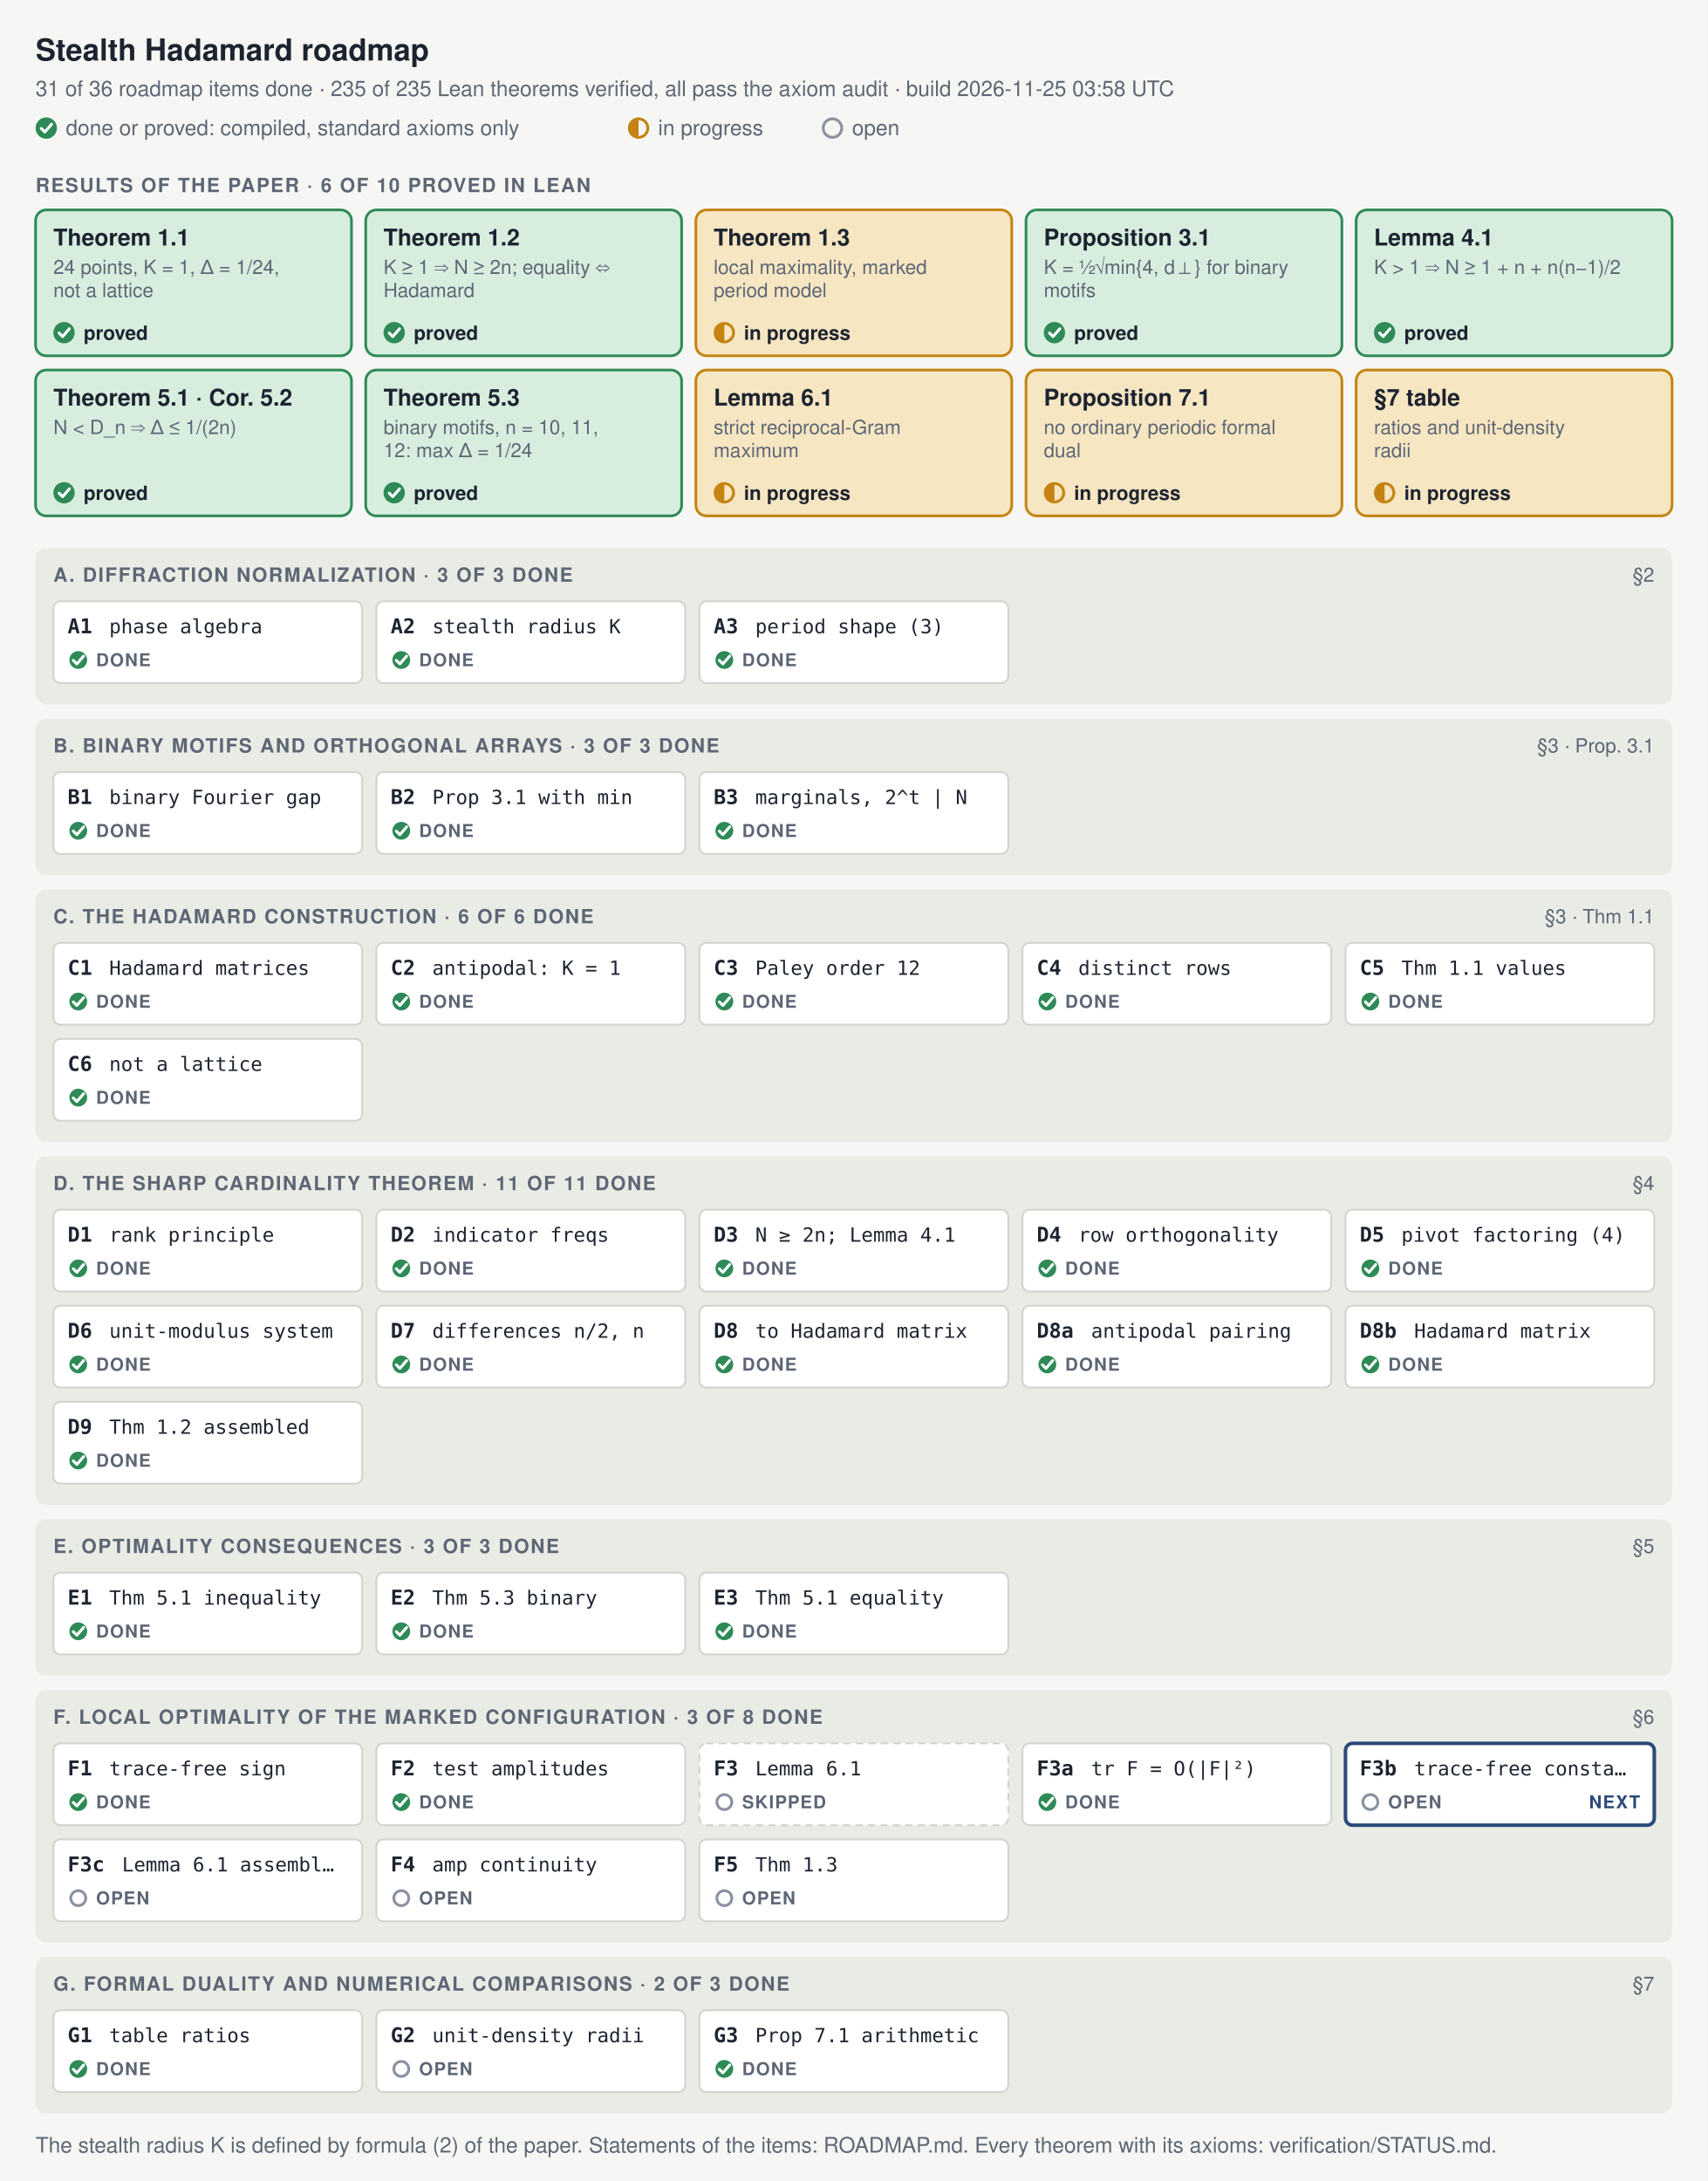
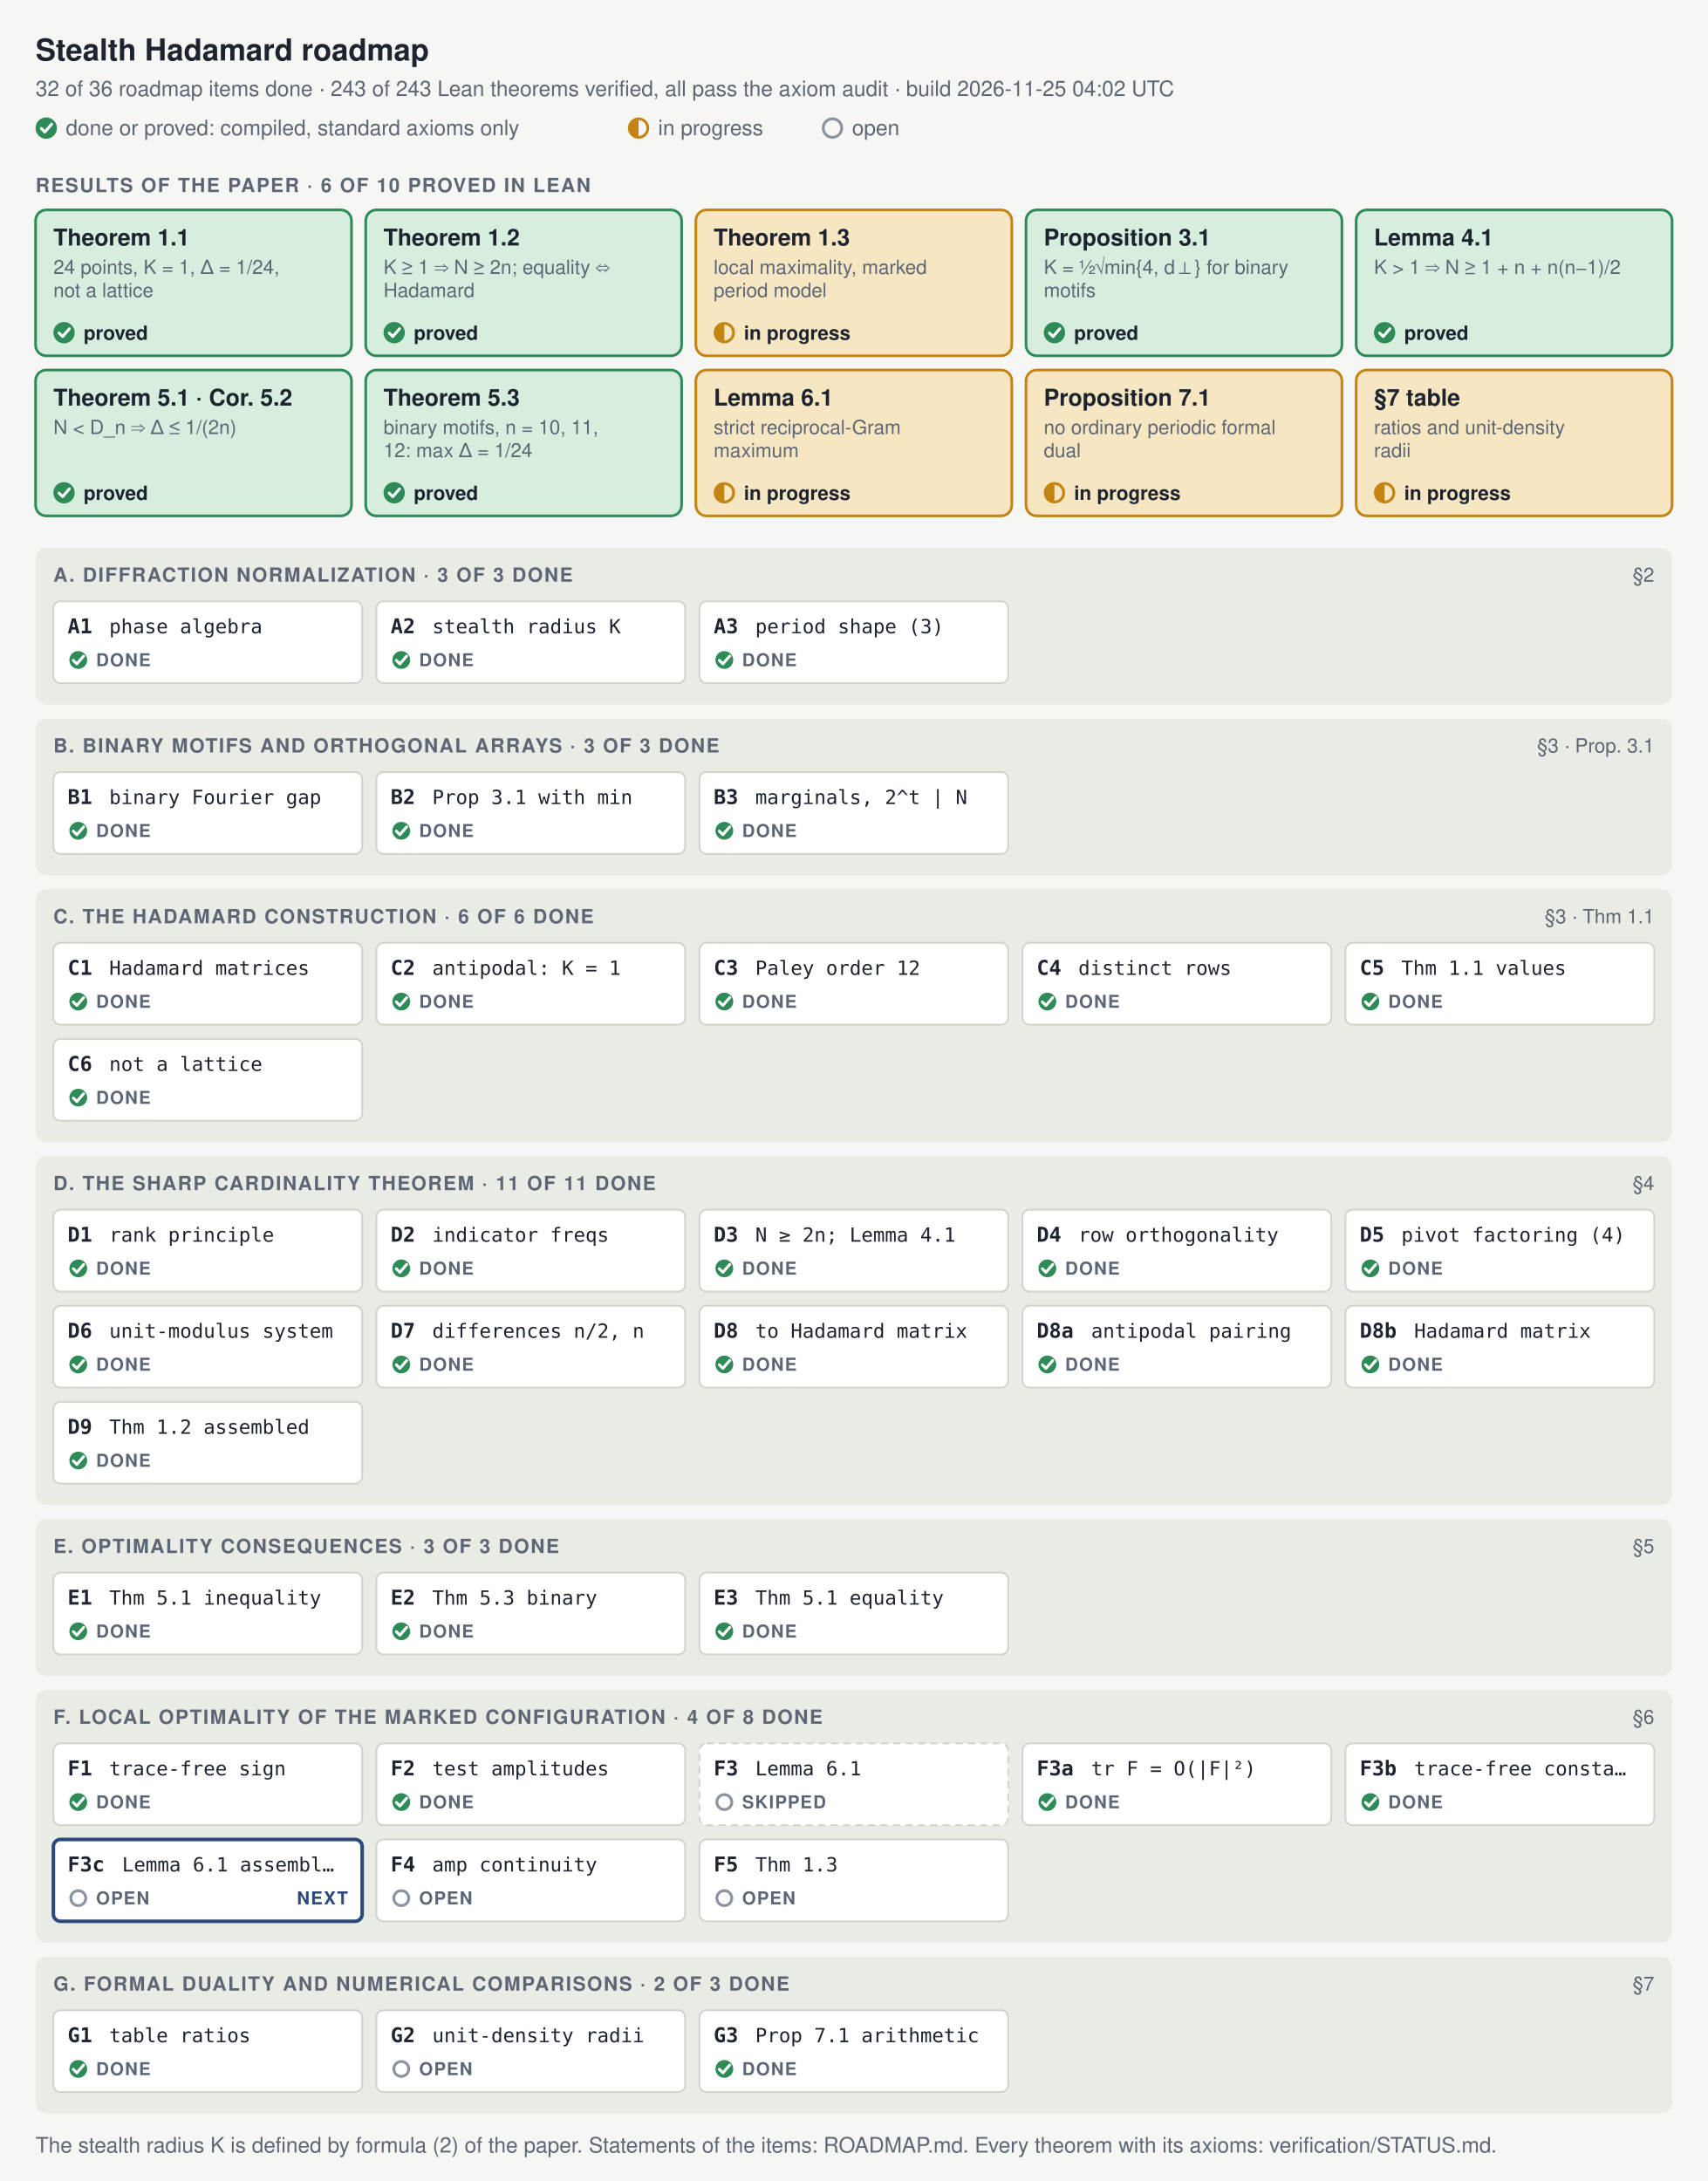
<svg xmlns="http://www.w3.org/2000/svg" viewBox="0 0 960 1226" width="960" height="1226" role="img" aria-labelledby="rm-t rm-d" font-family="-apple-system, Segoe UI, Helvetica, Arial, sans-serif">
  <style>.bg{fill:#f6f7f4}.band{fill:#e9ebe5}.box{fill:#fff;stroke:#d0d4cc}.tt{font-size:17px;font-weight:600;fill:#1d2430}.sm{font-size:12px;fill:#5d6675}.lbl{font-size:11px;font-weight:600;letter-spacing:.07em;fill:#5d6675}.ref{font-size:11px;fill:#5d6675}.rn{font-size:13px;font-weight:600;fill:#1d2430}.rs{font-size:11px;fill:#5d6675}.st{font-size:11px;font-weight:600;fill:#1d2430}.id{font-family:ui-monospace, Menlo, Consolas, monospace;font-size:11.5px;font-weight:600;fill:#1d2430}.nm{font-family:ui-monospace, Menlo, Consolas, monospace;font-size:11px;fill:#1d2430}.ct{font-size:10px;font-weight:600;letter-spacing:.06em;fill:#5d6675}.ct.nx{fill:#2b4a7a}.next{stroke:#2b4a7a;stroke-width:2}.dash{stroke-dasharray:4 3}.g{fill:#2e8a57}.a{fill:#c48413}.s{fill:#8b93a1}.gs{stroke:#2e8a57}.as{stroke:#c48413}.ss{stroke:#8b93a1}.rg{fill:#d7eedf;stroke:#2e8a57;stroke-width:1.5}.ra{fill:#f7e6c2;stroke:#c48413;stroke-width:1.5}.ro{fill:#e3e6ea;stroke:#8b93a1;stroke-width:1.5;stroke-dasharray:4 3}.ic{fill:none;stroke-width:1.6}.ck{fill:none;stroke:#fff;stroke-width:1.6;stroke-linecap:round;stroke-linejoin:round}@media (prefers-color-scheme: dark){.bg{fill:#14181f}.band{fill:#1a1f27}.box{fill:#1b2029;stroke:#2e3542}.tt,.rn,.st,.id,.nm{fill:#e4e7ec}.sm,.lbl,.ref,.rs,.ct{fill:#9aa3b2}.ct.nx{fill:#8fb0e6}.next{stroke:#8fb0e6}.g{fill:#5cc08a}.a{fill:#e6a93c}.s{fill:#8e97a6}.gs{stroke:#5cc08a}.as{stroke:#e6a93c}.ss{stroke:#8e97a6}.rg{fill:#1e3a2b;stroke:#5cc08a}.ra{fill:#3d3018;stroke:#e6a93c}.ro{fill:#262c36;stroke:#8e97a6}.ck{stroke:#14181f}}</style>
  <rect class="bg" x="0" y="0" width="960" height="1226" />
  <text x="20" y="34" class="tt">Stealth Hadamard roadmap</text>
-   <text x="20" y="54" class="sm">31 of 36 roadmap items done · 235 of 235 Lean theorems verified, all pass the axiom audit · build 2026-11-25 03:58 UTC</text>
+   <text x="20" y="54" class="sm">32 of 36 roadmap items done · 243 of 243 Lean theorems verified, all pass the axiom audit · build 2026-11-25 04:02 UTC</text>
  <circle class="g" cx="26" cy="72" r="6" />
  <path class="ck" d="M23.2 72.2 l2 2 l3.8 -4.4" />
  <text x="37" y="76" class="sm">done or proved: compiled, standard axioms only</text>
  <circle class="ic as" cx="359" cy="72" r="5.2" />
  <path class="a" d="M359 66.8 a5.2 5.2 0 0 0 0 10.4 z" />
  <text x="370" y="76" class="sm">in progress</text>
  <circle class="ic ss" cx="468" cy="72" r="5.2" />
  <text x="479" y="76" class="sm">open</text>
  <text x="20" y="108" class="lbl">RESULTS OF THE PAPER · 6 OF 10 PROVED IN LEAN</text>
  <rect class="rg" x="20.0" y="118" width="177.6" height="82" rx="6" />
  <text x="30.0" y="138" class="rn">Theorem 1.1</text>
  <text x="30.0" y="154" class="rs">24 points, K = 1, Δ = 1/24,</text>
  <text x="30.0" y="167" class="rs">not a lattice</text>
  <circle class="g" cx="36.0" cy="187" r="6" />
  <path class="ck" d="M33.2 187.2 l2 2 l3.8 -4.4" />
  <text x="47.0" y="191" class="st">proved</text>
  <rect class="rg" x="205.6" y="118" width="177.6" height="82" rx="6" />
  <text x="215.6" y="138" class="rn">Theorem 1.2</text>
  <text x="215.6" y="154" class="rs">K ≥ 1 ⇒ N ≥ 2n; equality ⇔</text>
  <text x="215.6" y="167" class="rs">Hadamard</text>
  <circle class="g" cx="221.6" cy="187" r="6" />
  <path class="ck" d="M218.8 187.2 l2 2 l3.8 -4.4" />
  <text x="232.6" y="191" class="st">proved</text>
  <rect class="ra" x="391.2" y="118" width="177.6" height="82" rx="6" />
  <text x="401.2" y="138" class="rn">Theorem 1.3</text>
  <text x="401.2" y="154" class="rs">local maximality, marked</text>
  <text x="401.2" y="167" class="rs">period model</text>
  <circle class="ic as" cx="407.2" cy="187" r="5.2" />
  <path class="a" d="M407.2 181.8 a5.2 5.2 0 0 0 0 10.4 z" />
  <text x="418.2" y="191" class="st">in progress</text>
  <rect class="rg" x="576.8" y="118" width="177.6" height="82" rx="6" />
  <text x="586.8" y="138" class="rn">Proposition 3.1</text>
  <text x="586.8" y="154" class="rs">K = ½√min{4, d⊥} for binary</text>
  <text x="586.8" y="167" class="rs">motifs</text>
  <circle class="g" cx="592.8" cy="187" r="6" />
  <path class="ck" d="M590.0 187.2 l2 2 l3.8 -4.4" />
  <text x="603.8" y="191" class="st">proved</text>
  <rect class="rg" x="762.4" y="118" width="177.6" height="82" rx="6" />
  <text x="772.4" y="138" class="rn">Lemma 4.1</text>
  <text x="772.4" y="154" class="rs">K &gt; 1 ⇒ N ≥ 1 + n + n(n−1)/2</text>
  <circle class="g" cx="778.4" cy="187" r="6" />
  <path class="ck" d="M775.6 187.2 l2 2 l3.8 -4.4" />
  <text x="789.4" y="191" class="st">proved</text>
  <rect class="rg" x="20.0" y="208" width="177.6" height="82" rx="6" />
  <text x="30.0" y="228" class="rn">Theorem 5.1 · Cor. 5.2</text>
  <text x="30.0" y="244" class="rs">N &lt; D_n ⇒ Δ ≤ 1/(2n)</text>
  <circle class="g" cx="36.0" cy="277" r="6" />
  <path class="ck" d="M33.2 277.2 l2 2 l3.8 -4.4" />
  <text x="47.0" y="281" class="st">proved</text>
  <rect class="rg" x="205.6" y="208" width="177.6" height="82" rx="6" />
  <text x="215.6" y="228" class="rn">Theorem 5.3</text>
  <text x="215.6" y="244" class="rs">binary motifs, n = 10, 11,</text>
  <text x="215.6" y="257" class="rs">12: max Δ = 1/24</text>
  <circle class="g" cx="221.6" cy="277" r="6" />
  <path class="ck" d="M218.8 277.2 l2 2 l3.8 -4.4" />
  <text x="232.6" y="281" class="st">proved</text>
  <rect class="ra" x="391.2" y="208" width="177.6" height="82" rx="6" />
  <text x="401.2" y="228" class="rn">Lemma 6.1</text>
  <text x="401.2" y="244" class="rs">strict reciprocal-Gram</text>
  <text x="401.2" y="257" class="rs">maximum</text>
  <circle class="ic as" cx="407.2" cy="277" r="5.2" />
  <path class="a" d="M407.2 271.8 a5.2 5.2 0 0 0 0 10.4 z" />
  <text x="418.2" y="281" class="st">in progress</text>
  <rect class="ra" x="576.8" y="208" width="177.6" height="82" rx="6" />
  <text x="586.8" y="228" class="rn">Proposition 7.1</text>
  <text x="586.8" y="244" class="rs">no ordinary periodic formal</text>
  <text x="586.8" y="257" class="rs">dual</text>
  <circle class="ic as" cx="592.8" cy="277" r="5.2" />
  <path class="a" d="M592.8 271.8 a5.2 5.2 0 0 0 0 10.4 z" />
  <text x="603.8" y="281" class="st">in progress</text>
  <rect class="ra" x="762.4" y="208" width="177.6" height="82" rx="6" />
  <text x="772.4" y="228" class="rn">§7 table</text>
  <text x="772.4" y="244" class="rs">ratios and unit-density</text>
  <text x="772.4" y="257" class="rs">radii</text>
  <circle class="ic as" cx="778.4" cy="277" r="5.2" />
  <path class="a" d="M778.4 271.8 a5.2 5.2 0 0 0 0 10.4 z" />
  <text x="789.4" y="281" class="st">in progress</text>
  <rect class="band" x="20" y="308" width="920" height="88" rx="6" />
  <text x="30" y="327" class="lbl">A. DIFFRACTION NORMALIZATION · 3 OF 3 DONE</text>
  <text x="930" y="327" class="ref" text-anchor="end">§2</text>
  <rect class="box" x="30.0" y="338" width="173.6" height="46" rx="4" />
  <text x="38.0" y="356" class="id">A1</text>
  <text x="61.4" y="356" class="nm">phase algebra</text>
  <circle class="g" cx="44.0" cy="371" r="5" />
  <path class="ck" d="M41.2 371.2 l2 2 l3.8 -4.4" />
  <text x="54.0" y="374.5" class="ct">DONE</text>
  <rect class="box" x="211.6" y="338" width="173.6" height="46" rx="4" />
  <text x="219.6" y="356" class="id">A2</text>
  <text x="243.0" y="356" class="nm">stealth radius K</text>
  <circle class="g" cx="225.6" cy="371" r="5" />
  <path class="ck" d="M222.8 371.2 l2 2 l3.8 -4.4" />
  <text x="235.6" y="374.5" class="ct">DONE</text>
  <rect class="box" x="393.2" y="338" width="173.6" height="46" rx="4" />
  <text x="401.2" y="356" class="id">A3</text>
  <text x="424.6" y="356" class="nm">period shape (3)</text>
  <circle class="g" cx="407.2" cy="371" r="5" />
  <path class="ck" d="M404.4 371.2 l2 2 l3.8 -4.4" />
  <text x="417.2" y="374.5" class="ct">DONE</text>
  <rect class="band" x="20" y="404" width="920" height="88" rx="6" />
  <text x="30" y="423" class="lbl">B. BINARY MOTIFS AND ORTHOGONAL ARRAYS · 3 OF 3 DONE</text>
  <text x="930" y="423" class="ref" text-anchor="end">§3 · Prop. 3.1</text>
  <rect class="box" x="30.0" y="434" width="173.6" height="46" rx="4" />
  <text x="38.0" y="452" class="id">B1</text>
  <text x="61.4" y="452" class="nm">binary Fourier gap</text>
  <circle class="g" cx="44.0" cy="467" r="5" />
  <path class="ck" d="M41.2 467.2 l2 2 l3.8 -4.4" />
  <text x="54.0" y="470.5" class="ct">DONE</text>
  <rect class="box" x="211.6" y="434" width="173.6" height="46" rx="4" />
  <text x="219.6" y="452" class="id">B2</text>
  <text x="243.0" y="452" class="nm">Prop 3.1 with min</text>
  <circle class="g" cx="225.6" cy="467" r="5" />
  <path class="ck" d="M222.8 467.2 l2 2 l3.8 -4.4" />
  <text x="235.6" y="470.5" class="ct">DONE</text>
  <rect class="box" x="393.2" y="434" width="173.6" height="46" rx="4" />
  <text x="401.2" y="452" class="id">B3</text>
  <text x="424.6" y="452" class="nm">marginals, 2^t | N</text>
  <circle class="g" cx="407.2" cy="467" r="5" />
  <path class="ck" d="M404.4 467.2 l2 2 l3.8 -4.4" />
  <text x="417.2" y="470.5" class="ct">DONE</text>
  <rect class="band" x="20" y="500" width="920" height="142" rx="6" />
  <text x="30" y="519" class="lbl">C. THE HADAMARD CONSTRUCTION · 6 OF 6 DONE</text>
  <text x="930" y="519" class="ref" text-anchor="end">§3 · Thm 1.1</text>
  <rect class="box" x="30.0" y="530" width="173.6" height="46" rx="4" />
  <text x="38.0" y="548" class="id">C1</text>
  <text x="61.4" y="548" class="nm">Hadamard matrices</text>
  <circle class="g" cx="44.0" cy="563" r="5" />
  <path class="ck" d="M41.2 563.2 l2 2 l3.8 -4.4" />
  <text x="54.0" y="566.5" class="ct">DONE</text>
  <rect class="box" x="211.6" y="530" width="173.6" height="46" rx="4" />
  <text x="219.6" y="548" class="id">C2</text>
  <text x="243.0" y="548" class="nm">antipodal: K = 1</text>
  <circle class="g" cx="225.6" cy="563" r="5" />
  <path class="ck" d="M222.8 563.2 l2 2 l3.8 -4.4" />
  <text x="235.6" y="566.5" class="ct">DONE</text>
  <rect class="box" x="393.2" y="530" width="173.6" height="46" rx="4" />
  <text x="401.2" y="548" class="id">C3</text>
  <text x="424.6" y="548" class="nm">Paley order 12</text>
  <circle class="g" cx="407.2" cy="563" r="5" />
  <path class="ck" d="M404.4 563.2 l2 2 l3.8 -4.4" />
  <text x="417.2" y="566.5" class="ct">DONE</text>
  <rect class="box" x="574.8" y="530" width="173.6" height="46" rx="4" />
  <text x="582.8" y="548" class="id">C4</text>
  <text x="606.2" y="548" class="nm">distinct rows</text>
  <circle class="g" cx="588.8" cy="563" r="5" />
  <path class="ck" d="M586.0 563.2 l2 2 l3.8 -4.4" />
  <text x="598.8" y="566.5" class="ct">DONE</text>
  <rect class="box" x="756.4" y="530" width="173.6" height="46" rx="4" />
  <text x="764.4" y="548" class="id">C5</text>
  <text x="787.8" y="548" class="nm">Thm 1.1 values</text>
  <circle class="g" cx="770.4" cy="563" r="5" />
  <path class="ck" d="M767.6 563.2 l2 2 l3.8 -4.4" />
  <text x="780.4" y="566.5" class="ct">DONE</text>
  <rect class="box" x="30.0" y="584" width="173.6" height="46" rx="4" />
  <text x="38.0" y="602" class="id">C6</text>
  <text x="61.4" y="602" class="nm">not a lattice</text>
  <circle class="g" cx="44.0" cy="617" r="5" />
  <path class="ck" d="M41.2 617.2 l2 2 l3.8 -4.4" />
  <text x="54.0" y="620.5" class="ct">DONE</text>
  <rect class="band" x="20" y="650" width="920" height="196" rx="6" />
  <text x="30" y="669" class="lbl">D. THE SHARP CARDINALITY THEOREM · 11 OF 11 DONE</text>
  <text x="930" y="669" class="ref" text-anchor="end">§4</text>
  <rect class="box" x="30.0" y="680" width="173.6" height="46" rx="4" />
  <text x="38.0" y="698" class="id">D1</text>
  <text x="61.4" y="698" class="nm">rank principle</text>
  <circle class="g" cx="44.0" cy="713" r="5" />
  <path class="ck" d="M41.2 713.2 l2 2 l3.8 -4.4" />
  <text x="54.0" y="716.5" class="ct">DONE</text>
  <rect class="box" x="211.6" y="680" width="173.6" height="46" rx="4" />
  <text x="219.6" y="698" class="id">D2</text>
  <text x="243.0" y="698" class="nm">indicator freqs</text>
  <circle class="g" cx="225.6" cy="713" r="5" />
  <path class="ck" d="M222.8 713.2 l2 2 l3.8 -4.4" />
  <text x="235.6" y="716.5" class="ct">DONE</text>
  <rect class="box" x="393.2" y="680" width="173.6" height="46" rx="4" />
  <text x="401.2" y="698" class="id">D3</text>
  <text x="424.6" y="698" class="nm">N ≥ 2n; Lemma 4.1</text>
  <circle class="g" cx="407.2" cy="713" r="5" />
  <path class="ck" d="M404.4 713.2 l2 2 l3.8 -4.4" />
  <text x="417.2" y="716.5" class="ct">DONE</text>
  <rect class="box" x="574.8" y="680" width="173.6" height="46" rx="4" />
  <text x="582.8" y="698" class="id">D4</text>
  <text x="606.2" y="698" class="nm">row orthogonality</text>
  <circle class="g" cx="588.8" cy="713" r="5" />
  <path class="ck" d="M586.0 713.2 l2 2 l3.8 -4.4" />
  <text x="598.8" y="716.5" class="ct">DONE</text>
  <rect class="box" x="756.4" y="680" width="173.6" height="46" rx="4" />
  <text x="764.4" y="698" class="id">D5</text>
  <text x="787.8" y="698" class="nm">pivot factoring (4)</text>
  <circle class="g" cx="770.4" cy="713" r="5" />
  <path class="ck" d="M767.6 713.2 l2 2 l3.8 -4.4" />
  <text x="780.4" y="716.5" class="ct">DONE</text>
  <rect class="box" x="30.0" y="734" width="173.6" height="46" rx="4" />
  <text x="38.0" y="752" class="id">D6</text>
  <text x="61.4" y="752" class="nm">unit-modulus system</text>
  <circle class="g" cx="44.0" cy="767" r="5" />
  <path class="ck" d="M41.2 767.2 l2 2 l3.8 -4.4" />
  <text x="54.0" y="770.5" class="ct">DONE</text>
  <rect class="box" x="211.6" y="734" width="173.6" height="46" rx="4" />
  <text x="219.6" y="752" class="id">D7</text>
  <text x="243.0" y="752" class="nm">differences n/2, n</text>
  <circle class="g" cx="225.6" cy="767" r="5" />
  <path class="ck" d="M222.8 767.2 l2 2 l3.8 -4.4" />
  <text x="235.6" y="770.5" class="ct">DONE</text>
  <rect class="box" x="393.2" y="734" width="173.6" height="46" rx="4" />
  <text x="401.2" y="752" class="id">D8</text>
  <text x="424.6" y="752" class="nm">to Hadamard matrix</text>
  <circle class="g" cx="407.2" cy="767" r="5" />
  <path class="ck" d="M404.4 767.2 l2 2 l3.8 -4.4" />
  <text x="417.2" y="770.5" class="ct">DONE</text>
  <rect class="box" x="574.8" y="734" width="173.6" height="46" rx="4" />
  <text x="582.8" y="752" class="id">D8a</text>
  <text x="613.4" y="752" class="nm">antipodal pairing</text>
  <circle class="g" cx="588.8" cy="767" r="5" />
  <path class="ck" d="M586.0 767.2 l2 2 l3.8 -4.4" />
  <text x="598.8" y="770.5" class="ct">DONE</text>
  <rect class="box" x="756.4" y="734" width="173.6" height="46" rx="4" />
  <text x="764.4" y="752" class="id">D8b</text>
  <text x="795.0" y="752" class="nm">Hadamard matrix</text>
  <circle class="g" cx="770.4" cy="767" r="5" />
  <path class="ck" d="M767.6 767.2 l2 2 l3.8 -4.4" />
  <text x="780.4" y="770.5" class="ct">DONE</text>
  <rect class="box" x="30.0" y="788" width="173.6" height="46" rx="4" />
  <text x="38.0" y="806" class="id">D9</text>
  <text x="61.4" y="806" class="nm">Thm 1.2 assembled</text>
  <circle class="g" cx="44.0" cy="821" r="5" />
  <path class="ck" d="M41.2 821.2 l2 2 l3.8 -4.4" />
  <text x="54.0" y="824.5" class="ct">DONE</text>
  <rect class="band" x="20" y="854" width="920" height="88" rx="6" />
  <text x="30" y="873" class="lbl">E. OPTIMALITY CONSEQUENCES · 3 OF 3 DONE</text>
  <text x="930" y="873" class="ref" text-anchor="end">§5</text>
  <rect class="box" x="30.0" y="884" width="173.6" height="46" rx="4" />
  <text x="38.0" y="902" class="id">E1</text>
  <text x="61.4" y="902" class="nm">Thm 5.1 inequality</text>
  <circle class="g" cx="44.0" cy="917" r="5" />
  <path class="ck" d="M41.2 917.2 l2 2 l3.8 -4.4" />
  <text x="54.0" y="920.5" class="ct">DONE</text>
  <rect class="box" x="211.6" y="884" width="173.6" height="46" rx="4" />
  <text x="219.6" y="902" class="id">E2</text>
  <text x="243.0" y="902" class="nm">Thm 5.3 binary</text>
  <circle class="g" cx="225.6" cy="917" r="5" />
  <path class="ck" d="M222.8 917.2 l2 2 l3.8 -4.4" />
  <text x="235.6" y="920.5" class="ct">DONE</text>
  <rect class="box" x="393.2" y="884" width="173.6" height="46" rx="4" />
  <text x="401.2" y="902" class="id">E3</text>
  <text x="424.6" y="902" class="nm">Thm 5.1 equality</text>
  <circle class="g" cx="407.2" cy="917" r="5" />
  <path class="ck" d="M404.4 917.2 l2 2 l3.8 -4.4" />
  <text x="417.2" y="920.5" class="ct">DONE</text>
  <rect class="band" x="20" y="950" width="920" height="142" rx="6" />
-   <text x="30" y="969" class="lbl">F. LOCAL OPTIMALITY OF THE MARKED CONFIGURATION · 3 OF 8 DONE</text>
+   <text x="30" y="969" class="lbl">F. LOCAL OPTIMALITY OF THE MARKED CONFIGURATION · 4 OF 8 DONE</text>
  <text x="930" y="969" class="ref" text-anchor="end">§6</text>
  <rect class="box" x="30.0" y="980" width="173.6" height="46" rx="4" />
  <text x="38.0" y="998" class="id">F1</text>
  <text x="61.4" y="998" class="nm">trace-free sign</text>
  <circle class="g" cx="44.0" cy="1013" r="5" />
  <path class="ck" d="M41.2 1013.2 l2 2 l3.8 -4.4" />
  <text x="54.0" y="1016.5" class="ct">DONE</text>
  <rect class="box" x="211.6" y="980" width="173.6" height="46" rx="4" />
  <text x="219.6" y="998" class="id">F2</text>
  <text x="243.0" y="998" class="nm">test amplitudes</text>
  <circle class="g" cx="225.6" cy="1013" r="5" />
  <path class="ck" d="M222.8 1013.2 l2 2 l3.8 -4.4" />
  <text x="235.6" y="1016.5" class="ct">DONE</text>
  <rect class="box dash" x="393.2" y="980" width="173.6" height="46" rx="4" />
  <text x="401.2" y="998" class="id">F3</text>
  <text x="424.6" y="998" class="nm">Lemma 6.1</text>
  <circle class="ic ss" cx="407.2" cy="1013" r="4.2" />
  <text x="417.2" y="1016.5" class="ct">SKIPPED</text>
  <rect class="box" x="574.8" y="980" width="173.6" height="46" rx="4" />
  <text x="582.8" y="998" class="id">F3a</text>
  <text x="613.4" y="998" class="nm">tr F = O(|F|²)</text>
  <circle class="g" cx="588.8" cy="1013" r="5" />
  <path class="ck" d="M586.0 1013.2 l2 2 l3.8 -4.4" />
  <text x="598.8" y="1016.5" class="ct">DONE</text>
-   <rect class="box next" x="756.4" y="980" width="173.6" height="46" rx="4" />
+   <rect class="box" x="756.4" y="980" width="173.6" height="46" rx="4" />
  <text x="764.4" y="998" class="id">F3b</text>
  <text x="795.0" y="998" class="nm">trace-free consta…</text>
-   <circle class="ic ss" cx="770.4" cy="1013" r="4.2" />
-   <text x="780.4" y="1016.5" class="ct">OPEN</text>
-   <text x="922.0" y="1016.5" class="ct nx" text-anchor="end">NEXT</text>
-   <rect class="box" x="30.0" y="1034" width="173.6" height="46" rx="4" />
+   <circle class="g" cx="770.4" cy="1013" r="5" />
+   <path class="ck" d="M767.6 1013.2 l2 2 l3.8 -4.4" />
+   <text x="780.4" y="1016.5" class="ct">DONE</text>
+   <rect class="box next" x="30.0" y="1034" width="173.6" height="46" rx="4" />
  <text x="38.0" y="1052" class="id">F3c</text>
  <text x="68.6" y="1052" class="nm">Lemma 6.1 assembl…</text>
  <circle class="ic ss" cx="44.0" cy="1067" r="4.2" />
  <text x="54.0" y="1070.5" class="ct">OPEN</text>
+   <text x="195.6" y="1070.5" class="ct nx" text-anchor="end">NEXT</text>
  <rect class="box" x="211.6" y="1034" width="173.6" height="46" rx="4" />
  <text x="219.6" y="1052" class="id">F4</text>
  <text x="243.0" y="1052" class="nm">amp continuity</text>
  <circle class="ic ss" cx="225.6" cy="1067" r="4.2" />
  <text x="235.6" y="1070.5" class="ct">OPEN</text>
  <rect class="box" x="393.2" y="1034" width="173.6" height="46" rx="4" />
  <text x="401.2" y="1052" class="id">F5</text>
  <text x="424.6" y="1052" class="nm">Thm 1.3</text>
  <circle class="ic ss" cx="407.2" cy="1067" r="4.2" />
  <text x="417.2" y="1070.5" class="ct">OPEN</text>
  <rect class="band" x="20" y="1100" width="920" height="88" rx="6" />
  <text x="30" y="1119" class="lbl">G. FORMAL DUALITY AND NUMERICAL COMPARISONS · 2 OF 3 DONE</text>
  <text x="930" y="1119" class="ref" text-anchor="end">§7</text>
  <rect class="box" x="30.0" y="1130" width="173.6" height="46" rx="4" />
  <text x="38.0" y="1148" class="id">G1</text>
  <text x="61.4" y="1148" class="nm">table ratios</text>
  <circle class="g" cx="44.0" cy="1163" r="5" />
  <path class="ck" d="M41.2 1163.2 l2 2 l3.8 -4.4" />
  <text x="54.0" y="1166.5" class="ct">DONE</text>
  <rect class="box" x="211.6" y="1130" width="173.6" height="46" rx="4" />
  <text x="219.6" y="1148" class="id">G2</text>
  <text x="243.0" y="1148" class="nm">unit-density radii</text>
  <circle class="ic ss" cx="225.6" cy="1163" r="4.2" />
  <text x="235.6" y="1166.5" class="ct">OPEN</text>
  <rect class="box" x="393.2" y="1130" width="173.6" height="46" rx="4" />
  <text x="401.2" y="1148" class="id">G3</text>
  <text x="424.6" y="1148" class="nm">Prop 7.1 arithmetic</text>
  <circle class="g" cx="407.2" cy="1163" r="5" />
  <path class="ck" d="M404.4 1163.2 l2 2 l3.8 -4.4" />
  <text x="417.2" y="1166.5" class="ct">DONE</text>
  <text x="20" y="1210" class="sm">The stealth radius K is defined by formula (2) of the paper. Statements of the items: ROADMAP.md. Every theorem with its axioms: verification/STATUS.md.</text>
</svg>
